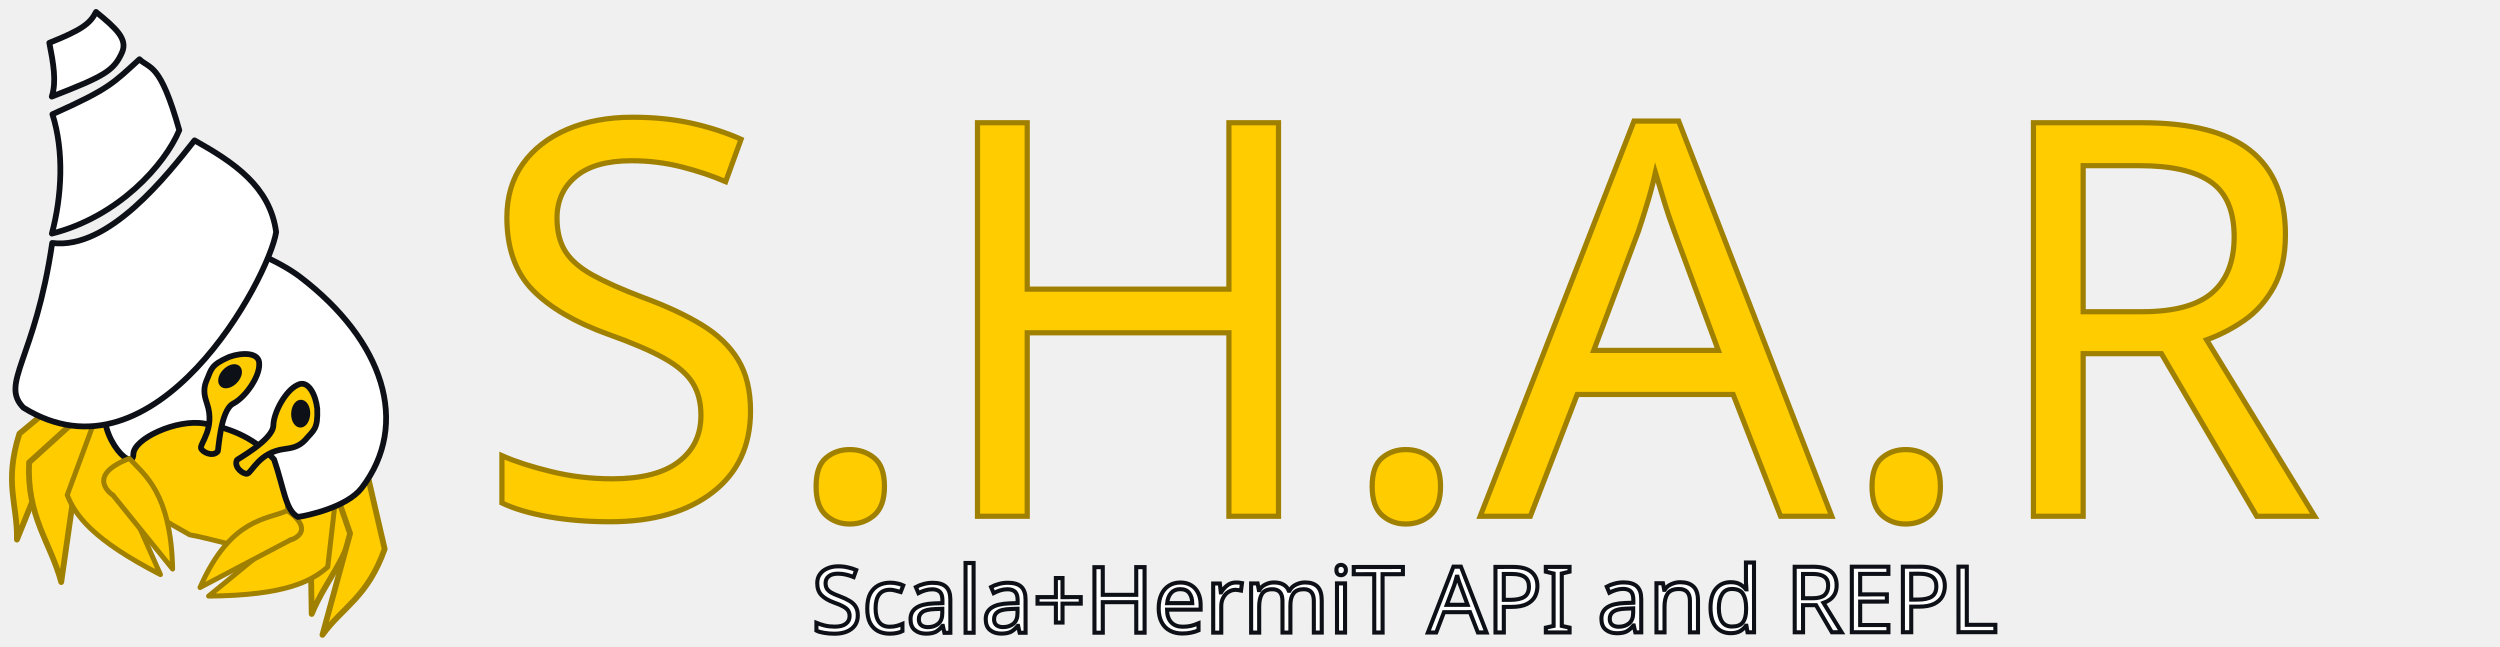
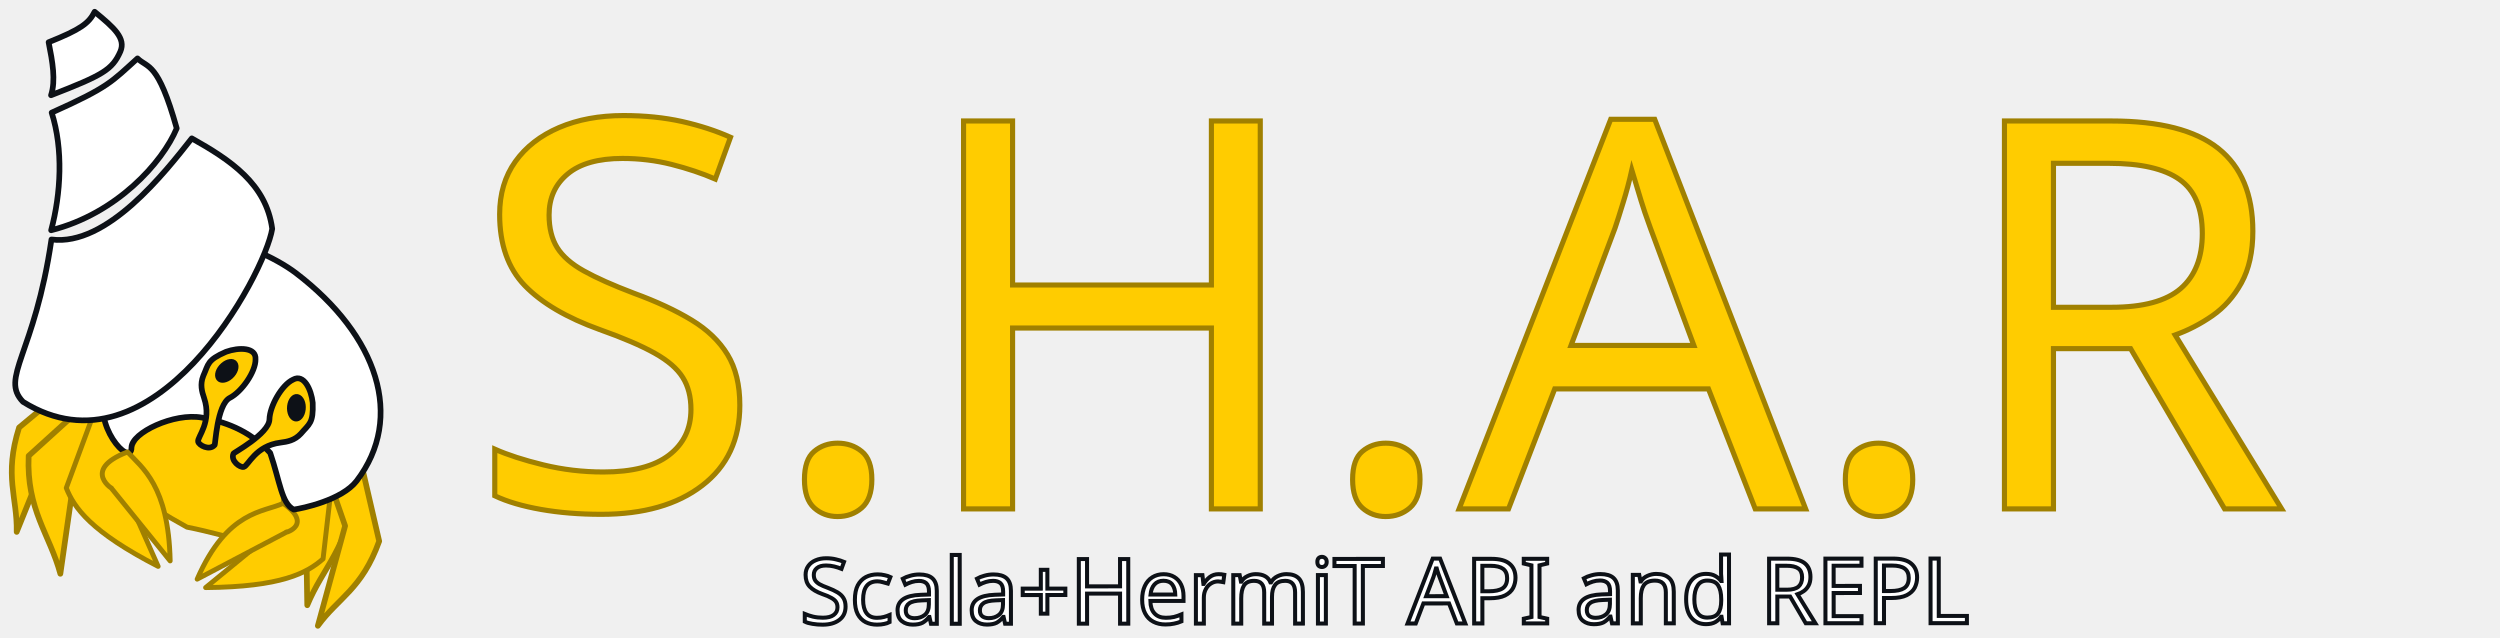
- <svg xmlns="http://www.w3.org/2000/svg" width="276.559mm" height="71.55mm" viewBox="0 0 276.559 71.55" version="1.1" id="svg4551">
+ <svg xmlns="http://www.w3.org/2000/svg" width="280.559mm" height="71.55mm" viewBox="0 0 280.559 71.55" version="1.1" id="svg4551">
  <defs id="defs4545" />
  <g id="layer1" transform="translate(41.87287,-11.22702)">
    <path style="fill:#ffcc00;fill-opacity:1;stroke:#a08000;stroke-width:0.641;stroke-linecap:butt;stroke-linejoin:round;stroke-miterlimit:4;stroke-dasharray:none;stroke-dashoffset:6.667;stroke-opacity:1;paint-order:normal" d="m -7.874,59.838 c -3.932,-6.504 -5.71,-1.663 -8.057,0.184 l 8.344,7.222 0.196,11.902 c 1.732,-4.225 4.705,-6.66 5.194,-12.681 z" id="rect5675-3-2" />
    <path style="fill:#ffcc00;fill-opacity:1;stroke:#a08000;stroke-width:0.641;stroke-linecap:butt;stroke-linejoin:round;stroke-miterlimit:4;stroke-dasharray:none;stroke-dashoffset:6.667;stroke-opacity:1;paint-order:normal" d="m -32.796,53.441 c 5.479,-5.726 5.21,-1.262 6.458,0.512 l -9.304,6.187 -4.359,10.778 c 0.089,-3.904 -1.459,-6.237 0.271,-11.714 z" id="rect5675-5-9-5" />
    <path style="fill:#ffcc00;fill-opacity:1;stroke:#a08000;stroke-width:0.641;stroke-linecap:butt;stroke-linejoin:round;stroke-miterlimit:4;stroke-dasharray:none;stroke-dashoffset:6.667;stroke-opacity:1;paint-order:normal" d="m -32.191,56.525 c 4.719,-5.958 5.874,-0.931 7.969,1.196 l -9.186,6.114 -1.692,11.783 c -1.187,-4.41 -3.829,-7.199 -3.556,-13.234 z" id="rect5675-3" />
    <text xml:space="preserve" style="font-style:normal;font-weight:normal;font-size:6.097px;line-height:1.25;font-family:sans-serif;letter-spacing:0px;word-spacing:0px;fill:#ffcc00;fill-opacity:1;stroke:#a08000;stroke-width:0.576;stroke-miterlimit:4;stroke-dasharray:none;stroke-opacity:1" x="10.544" y="68.336" id="text5935">
      <tspan id="tspan5933" x="10.544" y="68.336" style="font-style:normal;font-variant:normal;font-weight:normal;font-stretch:normal;font-size:60.968px;font-family:'Rockwell Condensed';-inkscape-font-specification:'Rockwell Condensed, ';fill:#ffcc00;fill-opacity:1;stroke:#a08000;stroke-width:0.576;stroke-miterlimit:4;stroke-dasharray:none;stroke-opacity:1">S.H.A.R</tspan>
    </text>
    <text xml:space="preserve" style="font-style:normal;font-weight:normal;font-size:6.097px;line-height:1.25;font-family:sans-serif;letter-spacing:0px;word-spacing:0px;fill:#ffffff;fill-opacity:1;stroke:#0d1117;stroke-width:0.452;stroke-miterlimit:4;stroke-dasharray:none;stroke-opacity:1" x="47.88" y="81.264" id="text5841-4" transform="rotate(-0.03384819)">
      <tspan id="tspan5839-8" x="47.88" y="81.264" style="font-style:normal;font-variant:normal;font-weight:normal;font-stretch:normal;font-size:10.161px;font-family:Rockwell;-inkscape-font-specification:Rockwell;fill:#ffffff;fill-opacity:1;stroke:#0d1117;stroke-width:0.452;stroke-miterlimit:4;stroke-dasharray:none;stroke-opacity:1">Scala+HermiT API and REPL</tspan>
    </text>
    <path style="fill:#ffcc00;fill-opacity:1;stroke:#a08000;stroke-width:0.554;stroke-linecap:butt;stroke-linejoin:round;stroke-miterlimit:4;stroke-dasharray:none;stroke-dashoffset:6.667;stroke-opacity:1;paint-order:normal" d="m -26.945,54.897 c 10.963,-3.57 17.9,0.023 21.69,9.21 l -2.798,8.056 c -1.455,1.631 -7.874,-0.83 -12.832,-1.776 -4.912,-2.738 -8.34,-4.976 -9.808,-7.906 z" id="rect5651-0" />
    <path style="fill:#ffcc00;fill-opacity:1;stroke:#a08000;stroke-width:0.554;stroke-linecap:butt;stroke-linejoin:round;stroke-miterlimit:4;stroke-dasharray:none;stroke-dashoffset:6.667;stroke-opacity:1;paint-order:normal" d="m -31.691,58.558 c 0.905,-5.996 1.484,-13.077 7.347,-2.526 l -4.362,8.415 4.581,10.341 c -7.56,-3.885 -9.43,-6.585 -10.311,-8.8 z" id="rect5680-4" />
    <path style="fill:#ffcc00;fill-opacity:1;stroke:#a08000;stroke-width:0.554;stroke-linecap:butt;stroke-linejoin:round;stroke-miterlimit:4;stroke-dasharray:none;stroke-dashoffset:6.667;stroke-opacity:1;paint-order:normal" d="m -4.713,66.077 c 1.9,-5.759 4.581,-12.342 -5.419,-5.556 l 0.095,9.472 -8.76,7.175 c 8.504,-0.073 11.393,-1.643 13.18,-3.225 z" id="rect5680-5-6" />
    <path style="fill:#ffcc00;fill-opacity:1;stroke:#a08000;stroke-width:0.641;stroke-linecap:butt;stroke-linejoin:round;stroke-miterlimit:4;stroke-dasharray:none;stroke-dashoffset:6.667;stroke-opacity:1;paint-order:normal" d="m -1.351,63.191 c -0.894,-7.863 -3.386,-4.145 -5.455,-3.483 l 3.662,10.536 -3.059,11.213 c 2.295,-3.164 4.943,-4.091 6.885,-9.496 z" id="rect5675-5-9" />
    <path style="fill:#ffcc00;fill-opacity:1;stroke:#a08000;stroke-width:0.554;stroke-linecap:butt;stroke-linejoin:round;stroke-miterlimit:4;stroke-dasharray:none;stroke-dashoffset:6.667;stroke-opacity:1;paint-order:normal" d="m -9.643,70.904 -10.103,5.316 c 3.392,-7.769 7.496,-7.49 9.656,-8.511 3.8,2.717 -0.585,3.516 0.446,3.195 z" id="rect5680-4-6-5" />
    <path style="fill:#ffffff;fill-opacity:1;stroke:#0d1117;stroke-width:0.641;stroke-linecap:butt;stroke-linejoin:round;stroke-miterlimit:4;stroke-dasharray:none;stroke-dashoffset:6.667;stroke-opacity:1;paint-order:normal" d="m -1.843,65.19 c -1.649,2.163 -6.101,3.091 -7.067,3.222 -1.371,-0.687 -1.532,-3.108 -2.642,-6.359 -2.448,-2.679 -5.334,-3.533 -7.637,-3.958 -3.151,-0.582 -7.924,1.702 -7.928,3.351 -0.006,2.381 -4.692,-2.733 -2.711,-6.475 2.998,-5.661 6.568,-14.692 12.086,-16.365 2.174,-0.659 6.865,1.574 9.084,3.268 9.199,7.022 12.23,16.214 6.815,23.315 z" id="path4508" />
    <path style="fill:#ffffff;fill-opacity:1;stroke:#0d1117;stroke-width:0.641;stroke-linecap:butt;stroke-linejoin:round;stroke-miterlimit:4;stroke-dasharray:none;stroke-dashoffset:6.667;stroke-opacity:1;paint-order:normal" d="m -36.098,38.102 c 6.25,0.816 12.792,-7.601 15.746,-11.347 4.343,2.435 8.355,5.105 9.027,10.149 -0.808,5.085 -13.333,28.53 -27.963,19.417 -2.626,-2.712 1.298,-5.279 3.19,-18.218 z" id="rect4495-3" />
    <path style="fill:#ffffff;fill-opacity:1;stroke:#0d1117;stroke-width:0.641;stroke-linecap:butt;stroke-linejoin:round;stroke-miterlimit:4;stroke-dasharray:none;stroke-dashoffset:6.667;stroke-opacity:1;paint-order:normal" d="m -36.075,23.868 c 6.442,-2.881 6.735,-3.473 9.633,-6.087 1.141,1.119 2.282,0.291 4.402,7.848 -1.59,3.816 -6.734,9.581 -14.093,11.438 1.102,-4.125 1.369,-9.104 0.059,-13.199 z" id="rect4495-3-0" />
    <path style="fill:#ffcc00;fill-opacity:1;stroke:#a08000;stroke-width:0.554;stroke-linecap:butt;stroke-linejoin:round;stroke-miterlimit:4;stroke-dasharray:none;stroke-dashoffset:6.667;stroke-opacity:1;paint-order:normal" d="m -29.401,65.977 6.623,8.198 c -0.177,-8.473 -3.174,-10.465 -4.783,-12.228 -5.432,2.09 -1.292,4.414 -1.839,4.03 z" id="rect5680-4-6" />
    <path style="fill:#ffffff;fill-opacity:1;stroke:#0d1117;stroke-width:0.641;stroke-linecap:butt;stroke-linejoin:round;stroke-miterlimit:4;stroke-dasharray:none;stroke-dashoffset:6.667;stroke-opacity:1;paint-order:normal" d="m -36.417,15.967 c 3.581,-1.434 4.516,-2.119 5.166,-3.42 2.213,1.805 3.514,2.982 2.887,4.459 -0.905,2.044 -1.947,2.646 -7.78,4.908 0.538,-1.654 0.169,-3.736 -0.273,-5.948 z" id="rect4495-3-0-2" />
    <path style="fill:#ffcc00;fill-opacity:1;stroke:#0d1117;stroke-width:0.641;stroke-linecap:butt;stroke-linejoin:round;stroke-miterlimit:4;stroke-dasharray:none;stroke-dashoffset:6.667;stroke-opacity:1;paint-order:normal" d="m -17.789,61.168 c -0.572,0.67 -1.769,0.033 -1.85,-0.384 -0.102,-0.524 1.582,-2.201 0.669,-4.895 -0.243,-0.717 -0.473,-1.518 -0.091,-2.477 0.601,-1.338 0.421,-1.773 2.553,-2.705 1.427,-0.513 3.401,-0.528 3.31,0.843 0.029,1.386 -1.545,3.642 -2.874,4.322 -1.464,0.75 -1.632,5.376 -1.718,5.296 z" id="path5656-6-8-45-4" />
    <path style="fill:#ffcc00;fill-opacity:1;stroke:#0d1117;stroke-width:0.641;stroke-linecap:butt;stroke-linejoin:round;stroke-miterlimit:4;stroke-dasharray:none;stroke-dashoffset:6.667;stroke-opacity:1;paint-order:normal" d="m -15.671,62.134 c -0.356,0.804 0.74,1.601 1.152,1.493 0.518,-0.137 1.3,-2.378 4.131,-2.731 0.754,-0.094 1.577,-0.236 2.277,-0.996 0.947,-1.122 1.418,-1.149 1.332,-3.468 -0.158,-1.504 -1.004,-3.281 -2.202,-2.604 -1.264,0.577 -2.617,2.972 -2.653,4.46 -0.04,1.64 -4.146,3.805 -4.036,3.847 z" id="path5656-6-8-45-4-2" />
    <ellipse style="fill:#0d1117;fill-opacity:1;stroke:#0d1117;stroke-width:0.519;stroke-linecap:butt;stroke-linejoin:round;stroke-miterlimit:4;stroke-dasharray:none;stroke-dashoffset:6.667;stroke-opacity:1;paint-order:normal" id="path4524" cx="-44.946" cy="28.642" rx="1.276" ry="0.802" transform="matrix(0.7466309,-0.6652385,0.5983284,0.801251,0,0)" />
    <ellipse style="fill:#0d1117;fill-opacity:1;stroke:#0d1117;stroke-width:0.519;stroke-linecap:butt;stroke-linejoin:round;stroke-miterlimit:4;stroke-dasharray:none;stroke-dashoffset:6.667;stroke-opacity:1;paint-order:normal" id="path4524-4" cx="-57.782" cy="-2.166" rx="1.276" ry="0.802" transform="matrix(0.1122697,-0.9936778,0.9802831,0.1975979,0,0)" />
  </g>
</svg>
